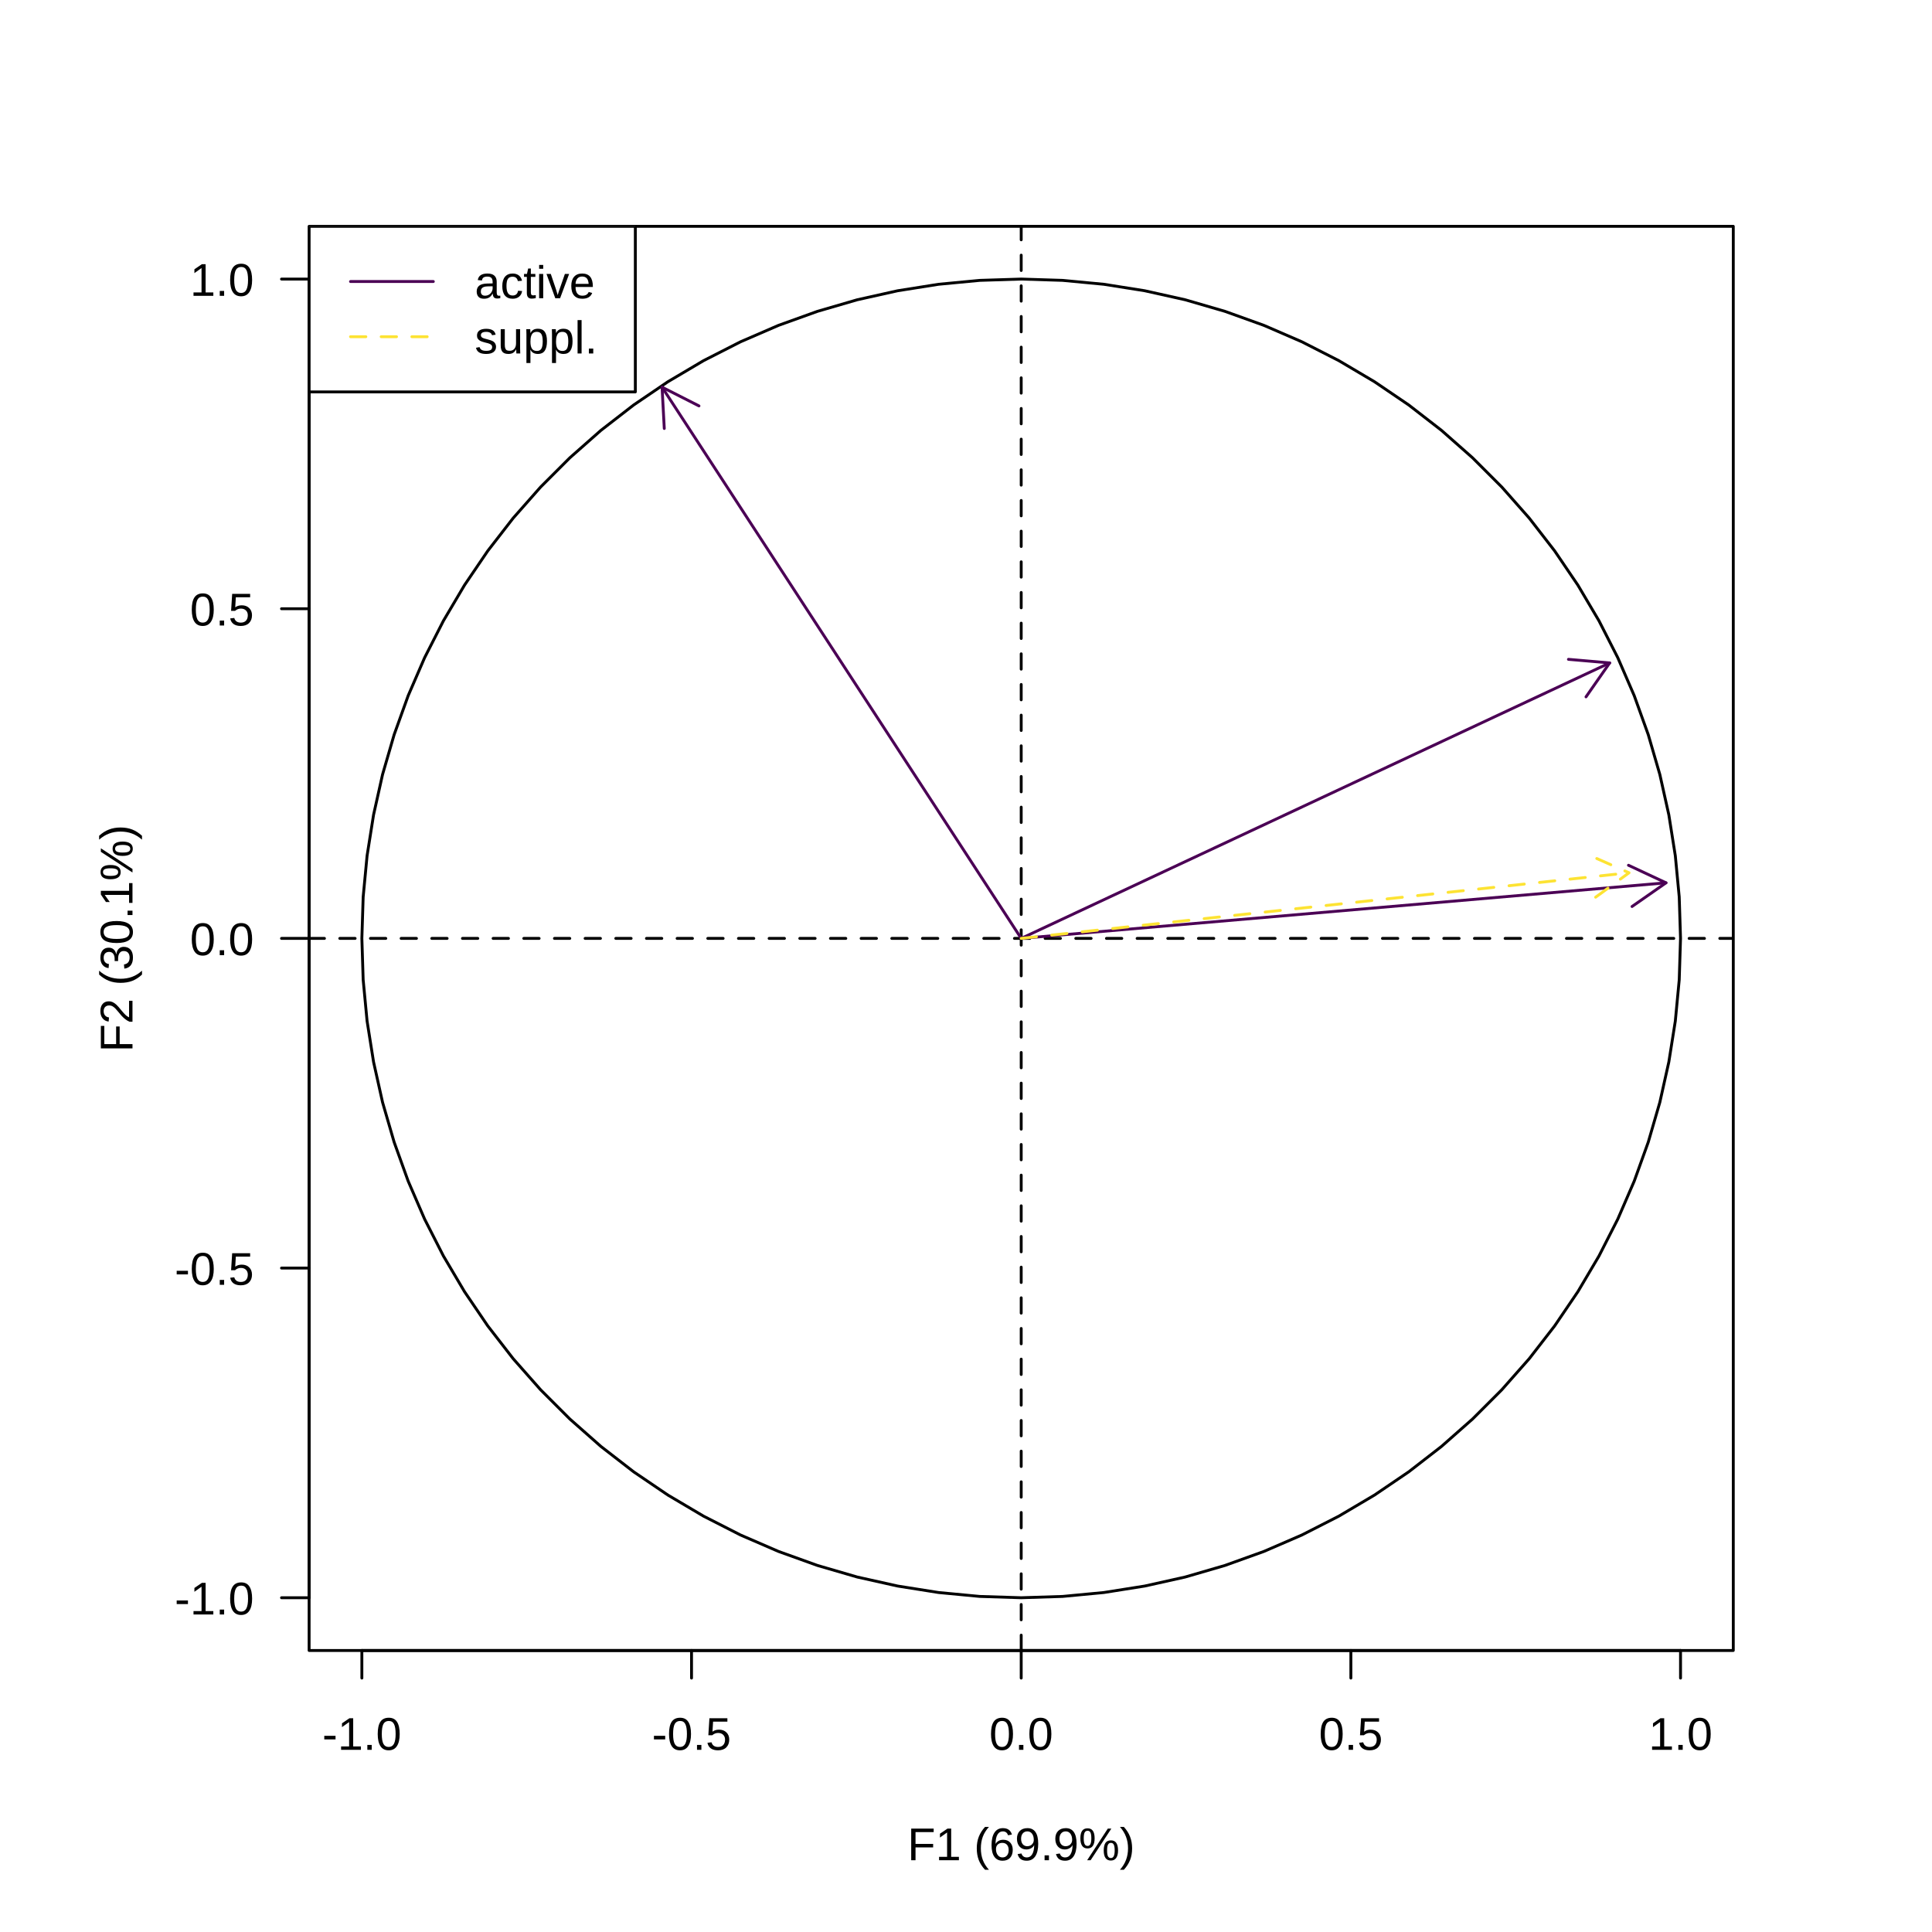
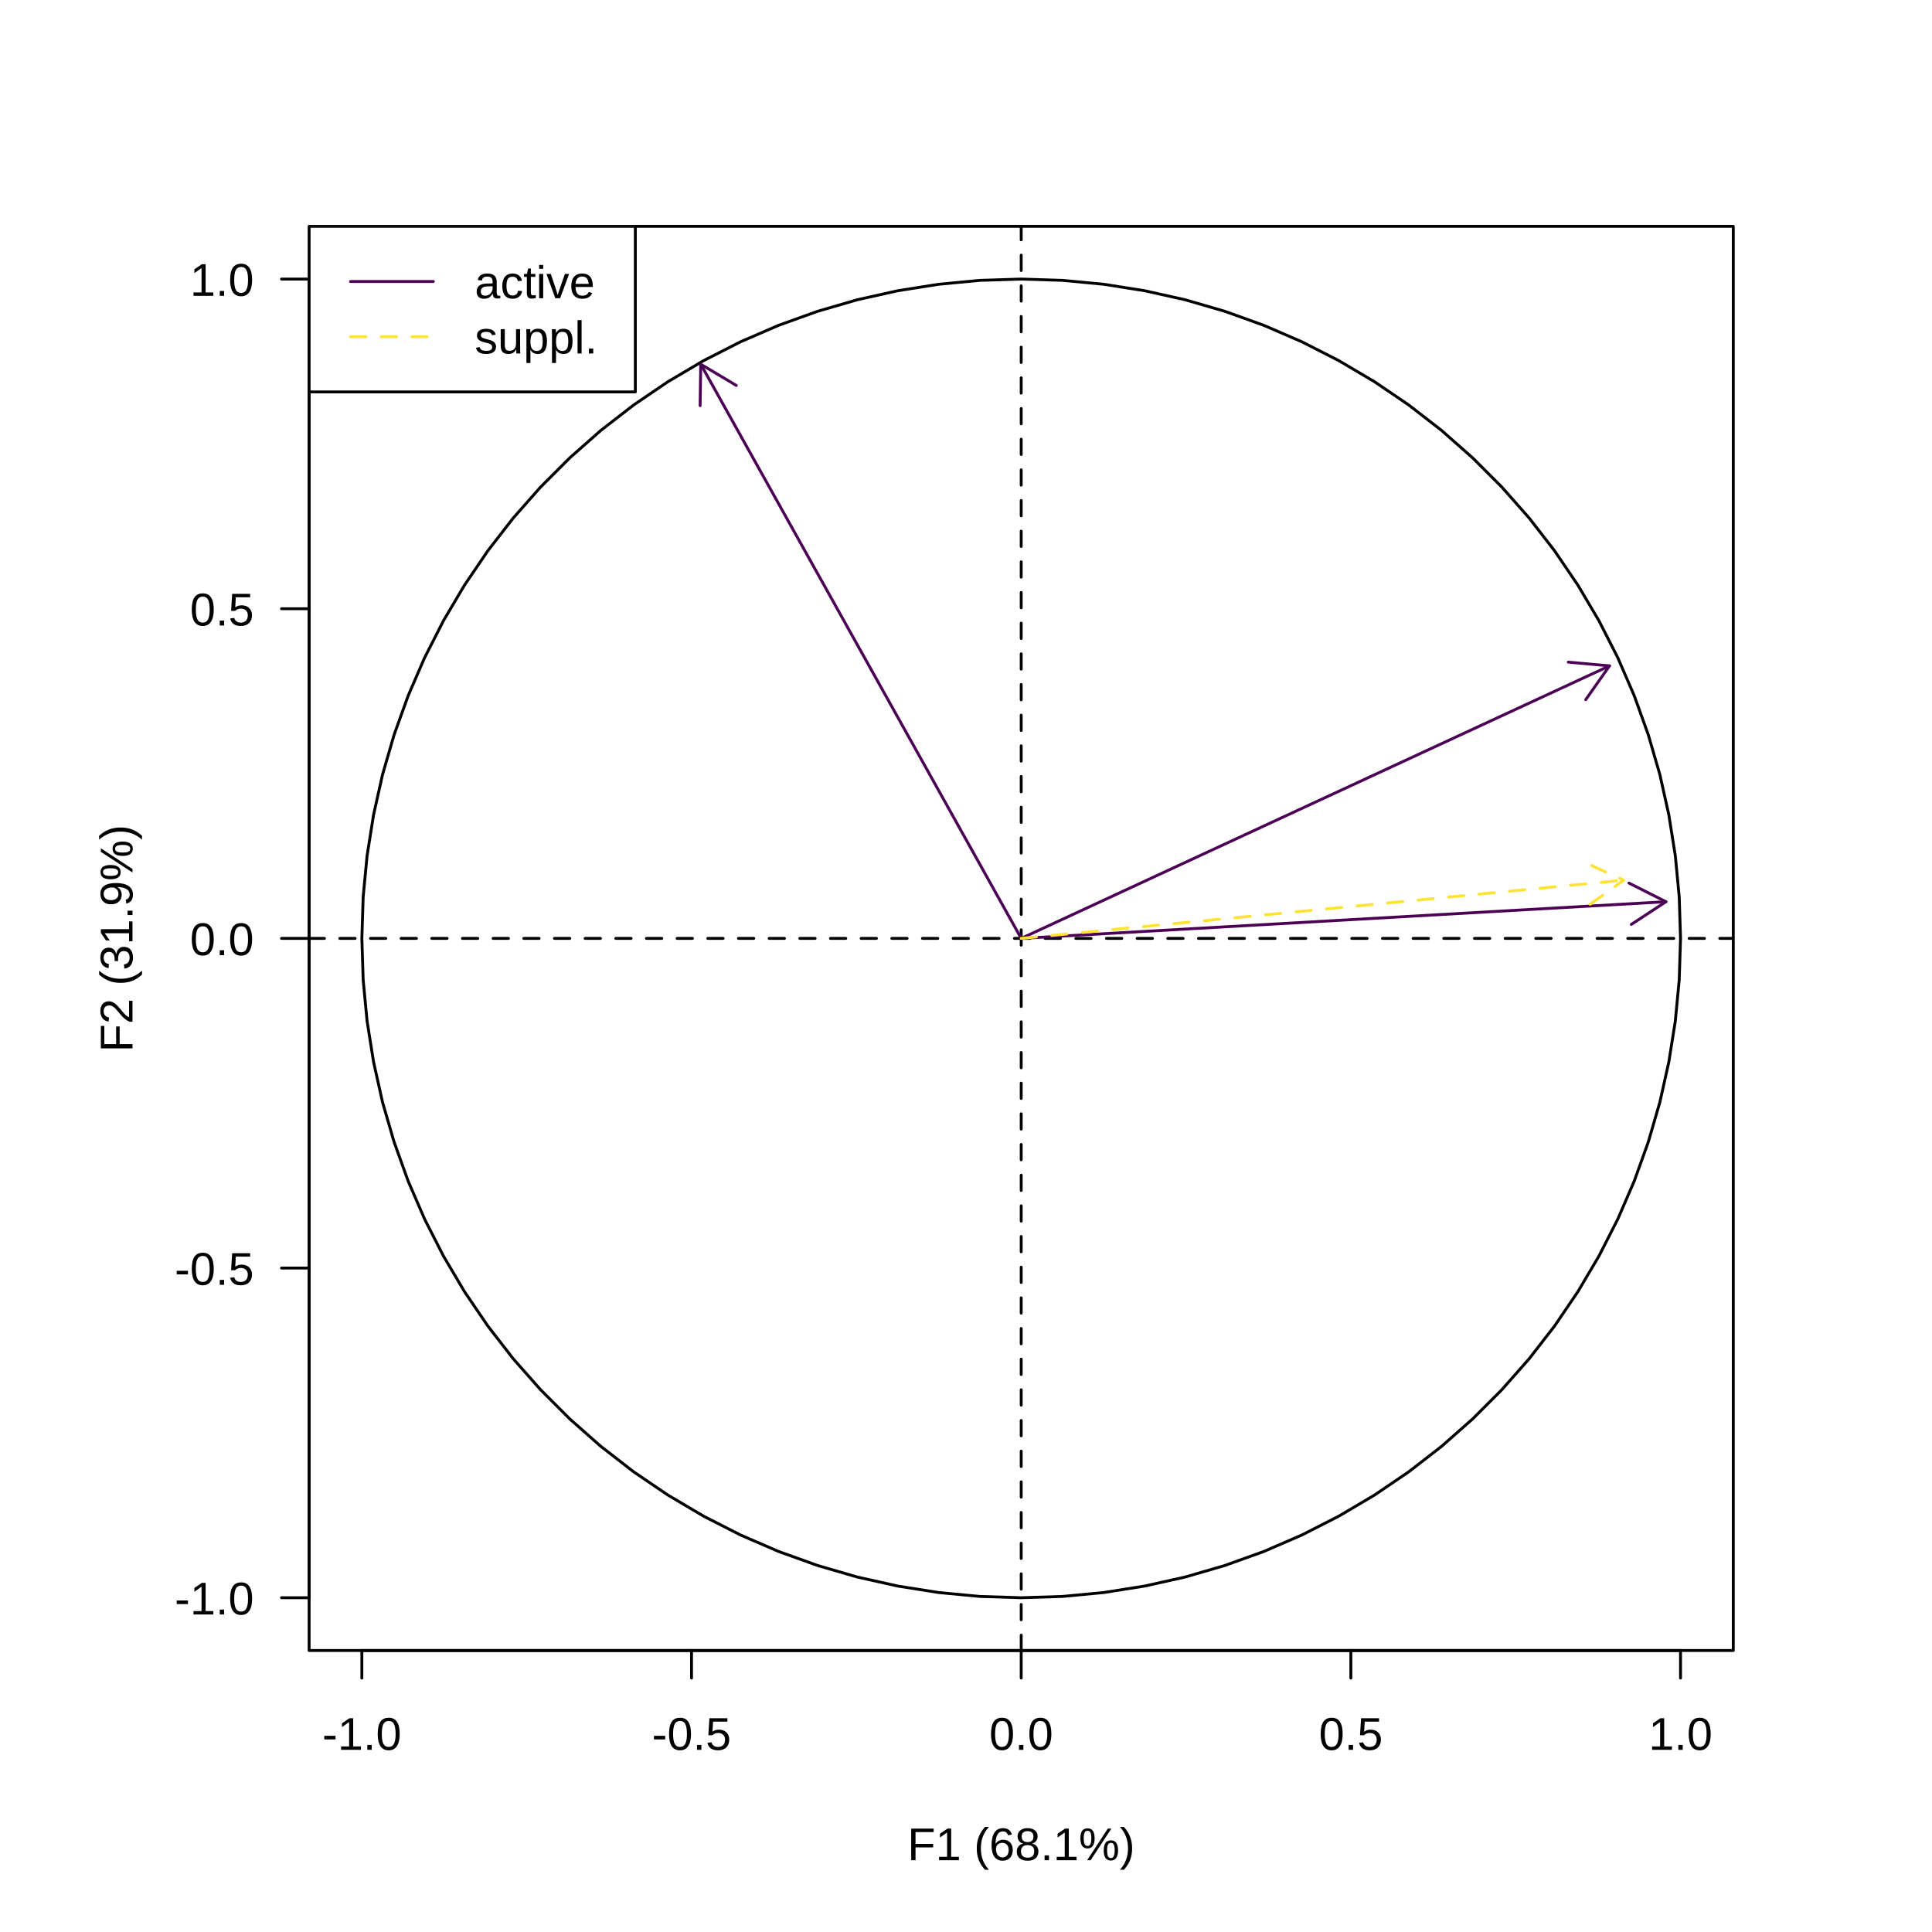
<svg xmlns="http://www.w3.org/2000/svg" class="svglite" width="504.00pt" height="504.00pt" viewBox="0 0 504.00 504.00">
  <defs>
    <style type="text/css">
    .svglite line, .svglite polyline, .svglite polygon, .svglite path, .svglite rect, .svglite circle {
      fill: none;
      stroke: #000000;
      stroke-linecap: round;
      stroke-linejoin: round;
      stroke-miterlimit: 10.00;
    }
    .svglite text {
      white-space: pre;
    }
  </style>
  </defs>
  <rect width="100%" height="100%" style="stroke: none; fill: #FFFFFF;" />
  <defs>
    <clipPath id="cpMC4wMHw1MDQuMDB8MC4wMHw1MDQuMDA=">
      <rect x="0.00" y="0.00" width="504.00" height="504.00" />
    </clipPath>
  </defs>
  <g clip-path="url(#cpMC4wMHw1MDQuMDB8MC4wMHw1MDQuMDA=)">
</g>
  <defs>
    <clipPath id="cpODAuNjR8NDUyLjE2fDU5LjA0fDQzMC41Ng==">
      <rect x="80.64" y="59.04" width="371.52" height="371.52" />
    </clipPath>
  </defs>
  <g clip-path="url(#cpODAuNjR8NDUyLjE2fDU5LjA0fDQzMC41Ng==)">
    <line x1="80.64" y1="244.80" x2="452.16" y2="244.80" style="stroke-width: 0.75; stroke-dasharray: 4.00,4.00;" />
    <line x1="266.40" y1="430.56" x2="266.40" y2="59.04" style="stroke-width: 0.75; stroke-dasharray: 4.00,4.00;" />
    <polygon points="438.40,244.80 438.06,234.00 437.04,223.24 435.35,212.57 433.00,202.03 429.98,191.65 426.32,181.48 422.03,171.57 417.12,161.94 411.62,152.64 405.55,143.70 398.93,135.16 391.78,127.06 384.14,119.42 376.04,112.27 367.50,105.65 358.56,99.58 349.26,94.08 339.63,89.17 329.72,84.88 319.55,81.22 309.17,78.20 298.63,75.85 287.96,74.16 277.20,73.14 266.40,72.80 255.60,73.14 244.84,74.16 234.17,75.85 223.63,78.20 213.25,81.22 203.08,84.88 193.17,89.17 183.54,94.08 174.24,99.58 165.30,105.65 156.76,112.27 148.66,119.42 141.02,127.06 133.87,135.16 127.25,143.70 121.18,152.64 115.68,161.94 110.77,171.57 106.48,181.48 102.82,191.65 99.80,202.03 97.45,212.57 95.76,223.24 94.74,234.00 94.40,244.80 94.74,255.60 95.76,266.36 97.45,277.03 99.80,287.57 102.82,297.95 106.48,308.12 110.77,318.03 115.68,327.66 121.18,336.96 127.25,345.90 133.87,354.44 141.02,362.54 148.66,370.18 156.76,377.33 165.30,383.95 174.24,390.02 183.54,395.52 193.17,400.43 203.08,404.72 213.25,408.38 223.63,411.40 234.17,413.75 244.84,415.44 255.60,416.46 266.40,416.80 277.20,416.46 287.96,415.44 298.63,413.75 309.17,411.40 319.55,408.38 329.72,404.72 339.63,400.43 349.26,395.52 358.56,390.02 367.50,383.95 376.04,377.33 384.14,370.18 391.78,362.54 398.93,354.44 405.55,345.90 411.62,336.96 417.12,327.66 422.03,318.03 426.32,308.12 429.98,297.95 433.00,287.57 435.35,277.03 437.04,266.36 438.06,255.60 " style="stroke-width: 0.75;" />
-     <line x1="266.40" y1="244.80" x2="419.92" y2="172.93" style="stroke-width: 0.75; stroke: #4B0055;" />
-     <polyline points="413.74,181.79 419.92,172.93 409.16,172.00 " style="stroke-width: 0.75; stroke: #4B0055;" />
-     <line x1="266.40" y1="244.80" x2="172.71" y2="101.00" style="stroke-width: 0.75; stroke: #4B0055;" />
-     <polyline points="182.34,105.89 172.71,101.00 173.29,111.78 " style="stroke-width: 0.75; stroke: #4B0055;" />
-     <line x1="266.40" y1="244.80" x2="434.61" y2="230.30" style="stroke-width: 0.75; stroke: #4B0055;" />
-     <polyline points="425.75,236.48 434.61,230.30 424.82,225.72 " style="stroke-width: 0.75; stroke: #4B0055;" />
-     <line x1="266.40" y1="244.80" x2="424.97" y2="227.68" style="stroke-width: 0.75; stroke: #FDE333; stroke-dasharray: 4.00,4.00;" />
-     <polyline points="416.25,234.05 424.97,227.68 415.10,223.32 " style="stroke-width: 0.75; stroke: #FDE333; stroke-dasharray: 4.00,4.00;" />
+     <line x1="266.40" y1="244.80" x2="419.88" y2="173.70" style="stroke-width: 0.75; stroke: #4B0055;" />
+     <polyline points="413.66,182.53 419.88,173.70 409.12,172.73 " style="stroke-width: 0.75; stroke: #4B0055;" />
+     <line x1="266.40" y1="244.80" x2="182.80" y2="95.01" style="stroke-width: 0.75; stroke: #4B0055;" />
+     <polyline points="192.07,100.55 182.80,95.01 182.64,105.81 " style="stroke-width: 0.75; stroke: #4B0055;" />
+     <line x1="266.40" y1="244.80" x2="434.59" y2="235.23" style="stroke-width: 0.75; stroke: #4B0055;" />
+     <polyline points="425.56,241.15 434.59,235.23 424.95,230.37 " style="stroke-width: 0.75; stroke: #4B0055;" />
+     <line x1="266.40" y1="244.80" x2="423.59" y2="229.61" style="stroke-width: 0.75; stroke: #FDE333; stroke-dasharray: 4.00,4.00;" />
+     <polyline points="414.80,235.89 423.59,229.61 413.76,225.14 " style="stroke-width: 0.75; stroke: #FDE333; stroke-dasharray: 4.00,4.00;" />
  </g>
  <g clip-path="url(#cpMC4wMHw1MDQuMDB8MC4wMHw1MDQuMDA=)">
    <line x1="94.40" y1="430.56" x2="438.40" y2="430.56" style="stroke-width: 0.75;" />
    <line x1="94.40" y1="430.56" x2="94.40" y2="437.76" style="stroke-width: 0.75;" />
    <line x1="180.40" y1="430.56" x2="180.40" y2="437.76" style="stroke-width: 0.75;" />
    <line x1="266.40" y1="430.56" x2="266.40" y2="437.76" style="stroke-width: 0.75;" />
    <line x1="352.40" y1="430.56" x2="352.40" y2="437.76" style="stroke-width: 0.75;" />
    <line x1="438.40" y1="430.56" x2="438.40" y2="437.76" style="stroke-width: 0.75;" />
    <text x="94.40" y="456.48" text-anchor="middle" style="font-size: 12.00px; font-family: &quot;Arial&quot;;" textLength="23.43px" lengthAdjust="spacingAndGlyphs">-1.0</text>
    <text x="180.40" y="456.48" text-anchor="middle" style="font-size: 12.00px; font-family: &quot;Arial&quot;;" textLength="23.43px" lengthAdjust="spacingAndGlyphs">-0.5</text>
    <text x="266.40" y="456.48" text-anchor="middle" style="font-size: 12.00px; font-family: &quot;Arial&quot;;" textLength="19.09px" lengthAdjust="spacingAndGlyphs">0.0</text>
    <text x="352.40" y="456.48" text-anchor="middle" style="font-size: 12.00px; font-family: &quot;Arial&quot;;" textLength="19.09px" lengthAdjust="spacingAndGlyphs">0.5</text>
    <text x="438.40" y="456.48" text-anchor="middle" style="font-size: 12.00px; font-family: &quot;Arial&quot;;" textLength="19.09px" lengthAdjust="spacingAndGlyphs">1.0</text>
    <line x1="80.64" y1="416.80" x2="80.64" y2="72.80" style="stroke-width: 0.75;" />
    <line x1="80.64" y1="416.80" x2="73.44" y2="416.80" style="stroke-width: 0.75;" />
    <line x1="80.64" y1="330.80" x2="73.44" y2="330.80" style="stroke-width: 0.75;" />
    <line x1="80.64" y1="244.80" x2="73.44" y2="244.80" style="stroke-width: 0.75;" />
    <line x1="80.64" y1="158.80" x2="73.44" y2="158.80" style="stroke-width: 0.75;" />
    <line x1="80.64" y1="72.80" x2="73.44" y2="72.80" style="stroke-width: 0.75;" />
    <text x="66.24" y="421.17" text-anchor="end" style="font-size: 12.00px; font-family: &quot;Arial&quot;;" textLength="23.43px" lengthAdjust="spacingAndGlyphs">-1.0</text>
    <text x="66.24" y="335.17" text-anchor="end" style="font-size: 12.00px; font-family: &quot;Arial&quot;;" textLength="23.43px" lengthAdjust="spacingAndGlyphs">-0.5</text>
    <text x="66.24" y="249.17" text-anchor="end" style="font-size: 12.00px; font-family: &quot;Arial&quot;;" textLength="19.09px" lengthAdjust="spacingAndGlyphs">0.0</text>
    <text x="66.24" y="163.17" text-anchor="end" style="font-size: 12.00px; font-family: &quot;Arial&quot;;" textLength="19.09px" lengthAdjust="spacingAndGlyphs">0.5</text>
    <text x="66.24" y="77.17" text-anchor="end" style="font-size: 12.00px; font-family: &quot;Arial&quot;;" textLength="19.09px" lengthAdjust="spacingAndGlyphs">1.0</text>
    <polygon points="80.64,430.56 452.16,430.56 452.16,59.04 80.64,59.04 " style="stroke-width: 0.75;" />
-     <text x="266.40" y="485.28" text-anchor="middle" style="font-size: 12.00px; font-family: &quot;Arial&quot;;" textLength="65.86px" lengthAdjust="spacingAndGlyphs">F1 (69.9%)</text>
-     <text transform="translate(34.56,244.80) rotate(-90)" text-anchor="middle" style="font-size: 12.00px; font-family: &quot;Arial&quot;;" textLength="65.86px" lengthAdjust="spacingAndGlyphs">F2 (30.1%)</text>
+     <text x="266.40" y="485.28" text-anchor="middle" style="font-size: 12.00px; font-family: &quot;Arial&quot;;" textLength="65.86px" lengthAdjust="spacingAndGlyphs">F1 (68.1%)</text>
+     <text transform="translate(34.56,244.80) rotate(-90)" text-anchor="middle" style="font-size: 12.00px; font-family: &quot;Arial&quot;;" textLength="65.86px" lengthAdjust="spacingAndGlyphs">F2 (31.9%)</text>
  </g>
  <g clip-path="url(#cpODAuNjR8NDUyLjE2fDU5LjA0fDQzMC41Ng==)">
    <rect x="80.64" y="59.04" width="85.10" height="43.20" style="stroke-width: 0.75; fill: #FFFFFF;" />
    <line x1="91.44" y1="73.44" x2="113.04" y2="73.44" style="stroke-width: 0.75; stroke: #4B0055;" />
    <line x1="91.44" y1="87.84" x2="113.04" y2="87.84" style="stroke-width: 0.75; stroke: #FDE333; stroke-dasharray: 4.00,4.00;" />
    <text x="123.84" y="77.81" style="font-size: 12.00px; font-family: &quot;Arial&quot;;" textLength="36.50px" lengthAdjust="spacingAndGlyphs">active</text>
    <text x="123.84" y="92.21" style="font-size: 12.00px; font-family: &quot;Arial&quot;;" textLength="36.25px" lengthAdjust="spacingAndGlyphs">suppl.</text>
  </g>
</svg>
